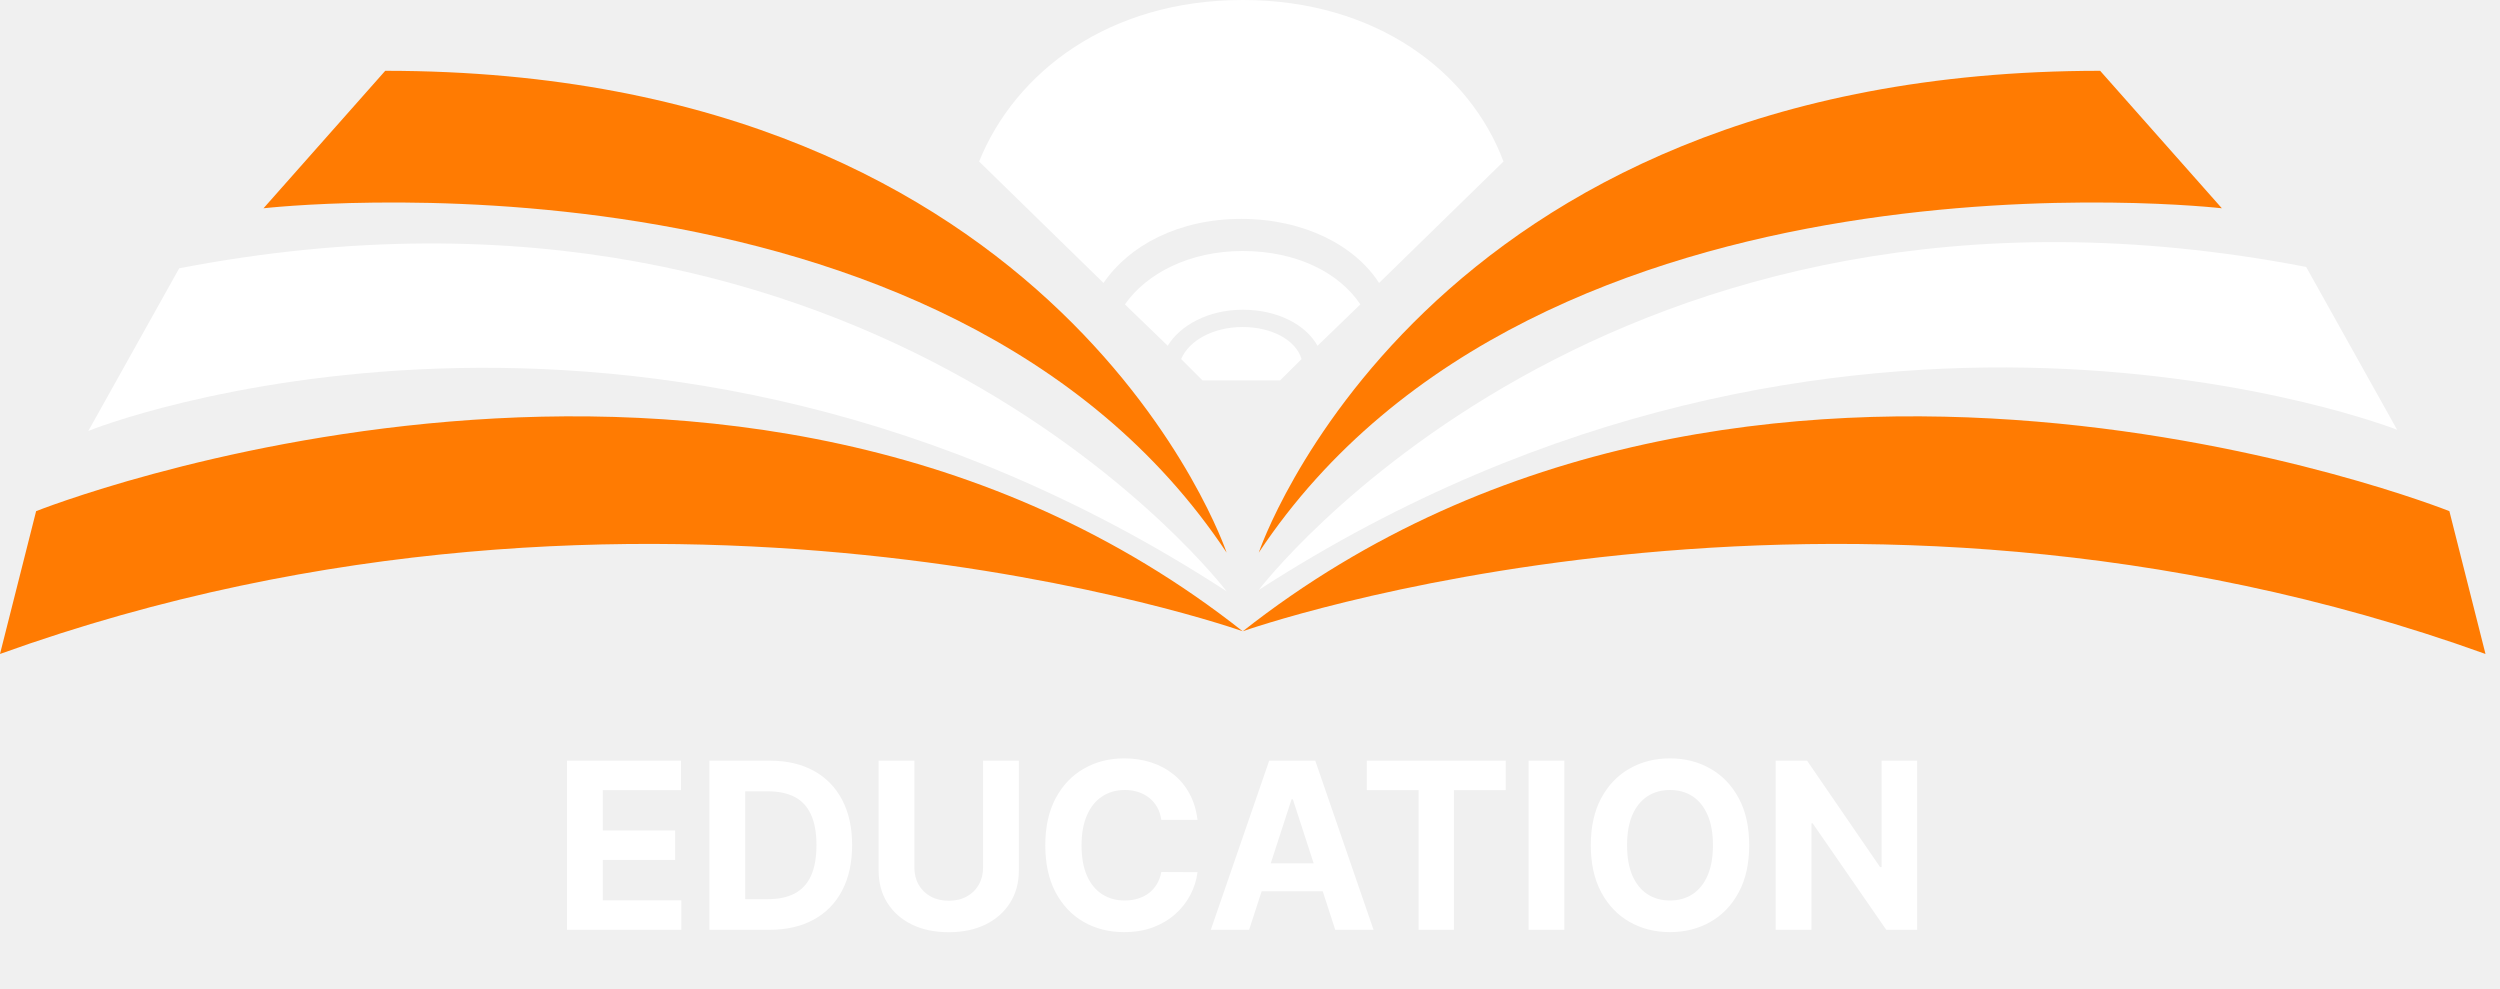
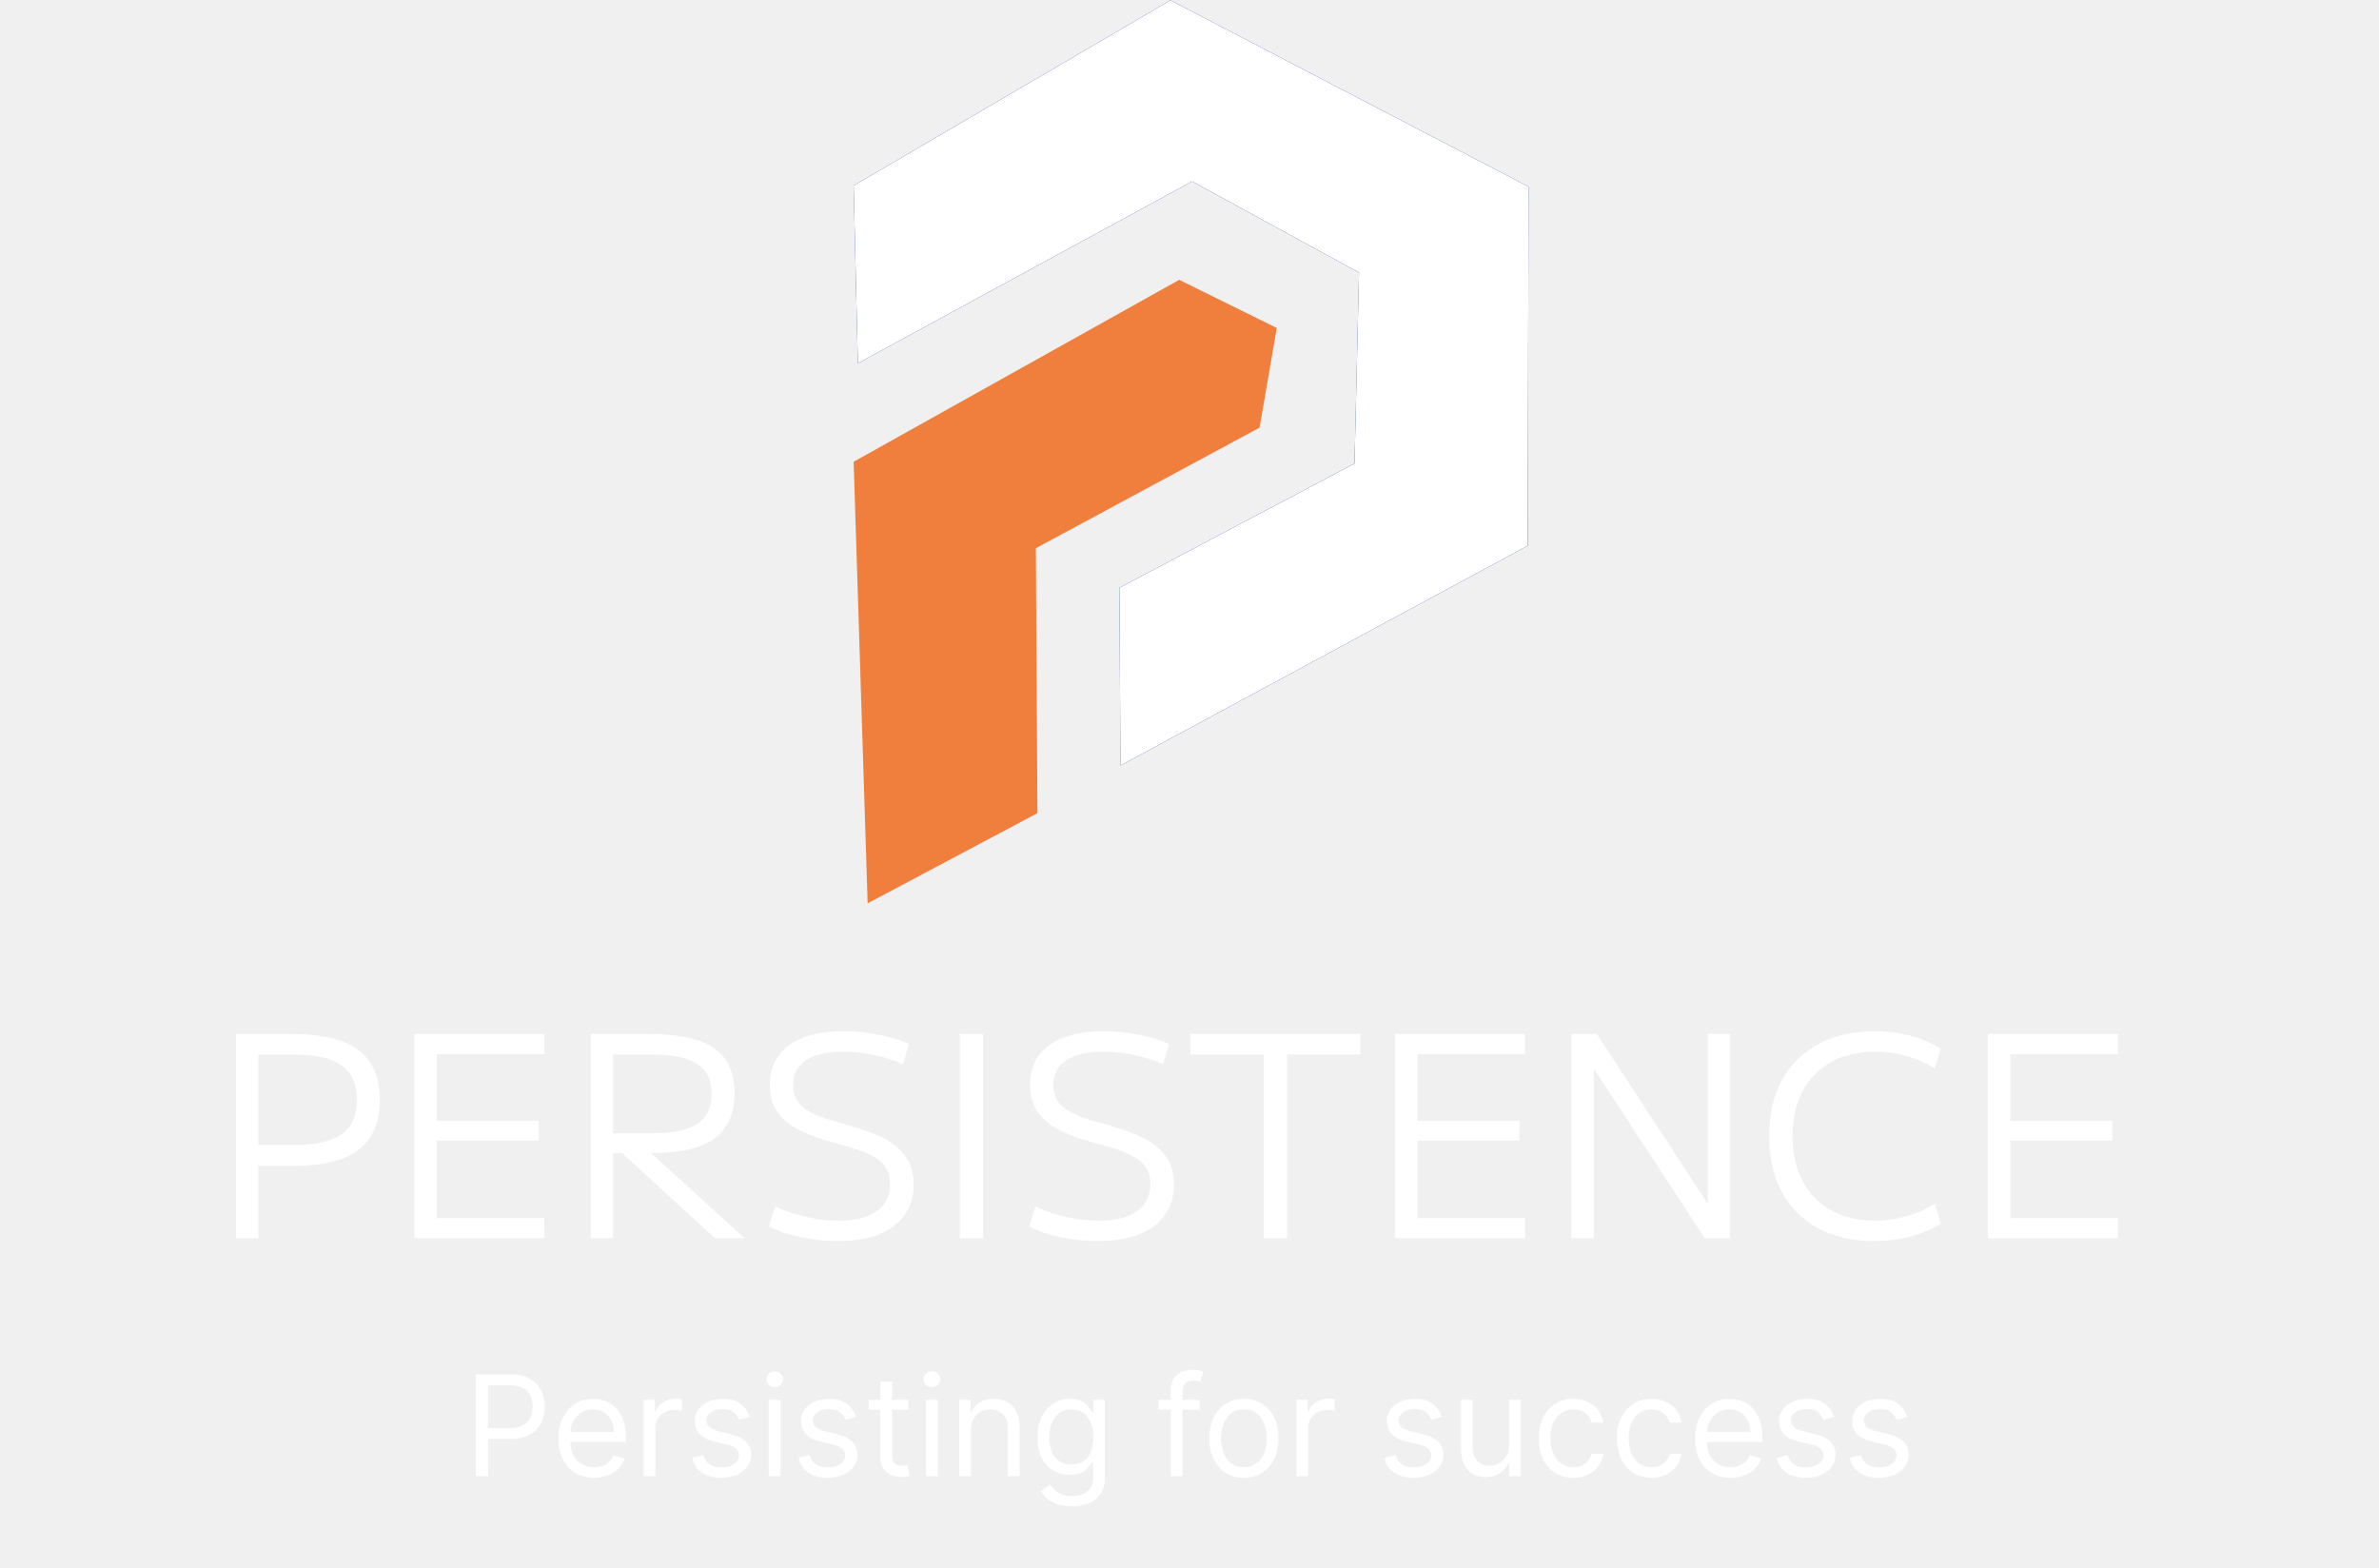
- <svg xmlns="http://www.w3.org/2000/svg" width="172" height="68" viewBox="0 0 172 68" fill="none">
-   <path d="M39.011 63.971V52.335H46.852V54.363H41.472V57.136H46.449V59.164H41.472V61.943H46.875V63.971H39.011ZM52.933 63.971H48.808V52.335H52.967C54.138 52.335 55.145 52.568 55.99 53.034C56.835 53.496 57.484 54.161 57.939 55.028C58.397 55.895 58.626 56.933 58.626 58.142C58.626 59.354 58.397 60.395 57.939 61.267C57.484 62.138 56.831 62.806 55.979 63.272C55.13 63.738 54.115 63.971 52.933 63.971ZM51.269 61.863H52.831C53.558 61.863 54.17 61.734 54.666 61.477C55.166 61.215 55.541 60.812 55.791 60.267C56.045 59.717 56.172 59.009 56.172 58.142C56.172 57.282 56.045 56.579 55.791 56.034C55.541 55.488 55.168 55.087 54.672 54.829C54.176 54.572 53.564 54.443 52.837 54.443H51.269V61.863ZM67.636 52.335H70.097V59.892C70.097 60.74 69.894 61.483 69.489 62.119C69.087 62.755 68.525 63.252 67.801 63.608C67.078 63.96 66.235 64.136 65.273 64.136C64.307 64.136 63.462 63.96 62.739 63.608C62.015 63.252 61.453 62.755 61.051 62.119C60.65 61.483 60.449 60.74 60.449 59.892V52.335H62.909V59.681C62.909 60.125 63.006 60.519 63.199 60.863C63.396 61.208 63.672 61.479 64.028 61.676C64.385 61.873 64.799 61.971 65.273 61.971C65.75 61.971 66.165 61.873 66.517 61.676C66.873 61.479 67.148 61.208 67.341 60.863C67.538 60.519 67.636 60.125 67.636 59.681V52.335ZM82.388 56.409H79.899C79.854 56.087 79.761 55.801 79.621 55.551C79.481 55.297 79.301 55.081 79.081 54.903C78.861 54.725 78.608 54.589 78.32 54.494C78.035 54.399 77.727 54.352 77.394 54.352C76.791 54.352 76.267 54.502 75.82 54.801C75.373 55.096 75.026 55.528 74.78 56.096C74.534 56.661 74.41 57.346 74.41 58.153C74.41 58.983 74.534 59.679 74.78 60.244C75.03 60.808 75.378 61.234 75.825 61.522C76.272 61.81 76.789 61.954 77.376 61.954C77.706 61.954 78.011 61.911 78.291 61.824C78.575 61.736 78.827 61.609 79.047 61.443C79.267 61.272 79.448 61.066 79.592 60.824C79.74 60.581 79.842 60.304 79.899 59.994L82.388 60.005C82.323 60.539 82.162 61.054 81.905 61.551C81.651 62.043 81.308 62.484 80.876 62.875C80.448 63.261 79.937 63.568 79.342 63.795C78.751 64.019 78.083 64.13 77.337 64.13C76.299 64.13 75.371 63.895 74.553 63.426C73.738 62.956 73.094 62.276 72.621 61.386C72.151 60.496 71.916 59.418 71.916 58.153C71.916 56.884 72.155 55.804 72.632 54.914C73.109 54.024 73.757 53.346 74.575 52.88C75.394 52.411 76.314 52.176 77.337 52.176C78.011 52.176 78.636 52.27 79.212 52.46C79.791 52.649 80.305 52.926 80.751 53.289C81.198 53.649 81.562 54.09 81.842 54.613C82.126 55.136 82.308 55.734 82.388 56.409ZM85.939 63.971H83.303L87.32 52.335H90.49L94.501 63.971H91.865L88.95 54.994H88.859L85.939 63.971ZM85.774 59.397H92.001V61.318H85.774V59.397ZM94.037 54.363V52.335H103.594V54.363H100.031V63.971H97.599V54.363H94.037ZM107.628 52.335V63.971H105.168V52.335H107.628ZM120.345 58.153C120.345 59.422 120.105 60.502 119.624 61.392C119.146 62.282 118.495 62.962 117.669 63.431C116.847 63.897 115.923 64.13 114.896 64.13C113.862 64.13 112.934 63.895 112.112 63.426C111.29 62.956 110.641 62.276 110.163 61.386C109.686 60.496 109.447 59.418 109.447 58.153C109.447 56.884 109.686 55.804 110.163 54.914C110.641 54.024 111.29 53.346 112.112 52.88C112.934 52.411 113.862 52.176 114.896 52.176C115.923 52.176 116.847 52.411 117.669 52.88C118.495 53.346 119.146 54.024 119.624 54.914C120.105 55.804 120.345 56.884 120.345 58.153ZM117.851 58.153C117.851 57.331 117.728 56.638 117.482 56.074C117.239 55.509 116.896 55.081 116.453 54.789C116.01 54.498 115.491 54.352 114.896 54.352C114.302 54.352 113.783 54.498 113.339 54.789C112.896 55.081 112.552 55.509 112.305 56.074C112.063 56.638 111.942 57.331 111.942 58.153C111.942 58.975 112.063 59.668 112.305 60.233C112.552 60.797 112.896 61.225 113.339 61.517C113.783 61.808 114.302 61.954 114.896 61.954C115.491 61.954 116.01 61.808 116.453 61.517C116.896 61.225 117.239 60.797 117.482 60.233C117.728 59.668 117.851 58.975 117.851 58.153ZM131.901 52.335V63.971H129.776L124.713 56.647H124.628V63.971H122.168V52.335H124.327L129.349 59.653H129.452V52.335H131.901Z" fill="white" />
-   <path d="M168.517 35.167C168.517 35.167 120.384 15.974 85.504 43.431C85.504 43.431 126.366 28.922 171.002 44.993L168.517 35.167Z" fill="#FF7B02" />
-   <path d="M164.921 29.568L158.663 18.365C110.53 9.09 86.602 40.588 86.602 40.588C126.82 14.6 164.921 29.568 164.921 29.568Z" fill="white" />
-   <path d="M152.865 14.33L144.49 4.871C97.737 4.871 86.602 38.022 86.602 38.022C105.928 8.912 152.865 14.33 152.865 14.33Z" fill="#FF7B02" />
-   <path d="M2.485 35.167L0 44.993C44.636 28.922 85.498 43.431 85.498 43.431C50.71 15.974 2.485 35.167 2.485 35.167Z" fill="#FF7B02" />
-   <path d="M84.39 40.682C84.39 40.682 60.461 9.184 12.329 18.459L6.07 29.662C6.07 29.57 44.264 14.602 84.39 40.682Z" fill="white" />
-   <path d="M84.392 38.022C84.392 38.022 73.256 4.871 26.504 4.871L18.129 14.33C18.129 14.33 65.065 8.912 84.392 38.022Z" fill="#FF7B02" />
-   <path d="M85.493 17.269C81.812 17.269 78.867 18.83 77.394 20.942L80.34 23.789C81.168 22.412 83.1 21.31 85.493 21.31C87.886 21.31 89.819 22.32 90.647 23.789L93.592 20.942C92.12 18.738 89.175 17.269 85.493 17.269Z" fill="white" />
-   <path d="M85.494 0C76.29 0 69.848 4.959 67.363 11.112L75.922 19.468C77.671 16.897 81.076 15.06 85.402 15.06C89.727 15.06 93.224 16.897 94.881 19.468L103.44 11.112C101.139 4.959 94.697 0 85.494 0Z" fill="white" />
-   <path d="M85.495 22.499C83.471 22.499 81.814 23.418 81.262 24.703L82.734 26.172H83.194H87.612H88.072L89.545 24.703C89.177 23.418 87.52 22.499 85.495 22.499Z" fill="white" />
+ <svg xmlns="http://www.w3.org/2000/svg" width="340" height="224" viewBox="0 0 340 224" fill="none">
+   <path d="M67.992 211V196.455H72.907C74.048 196.455 74.981 196.661 75.705 197.072C76.434 197.48 76.974 198.031 77.324 198.727C77.675 199.423 77.85 200.2 77.85 201.057C77.85 201.914 77.675 202.693 77.324 203.393C76.979 204.094 76.444 204.653 75.719 205.07C74.995 205.482 74.067 205.688 72.935 205.688H69.412V204.125H72.878C73.659 204.125 74.287 203.99 74.76 203.72C75.234 203.45 75.577 203.086 75.79 202.626C76.008 202.162 76.117 201.639 76.117 201.057C76.117 200.474 76.008 199.954 75.79 199.494C75.577 199.035 75.231 198.675 74.753 198.415C74.275 198.15 73.641 198.017 72.85 198.017H69.753V211H67.992ZM84.916 211.227C83.865 211.227 82.959 210.995 82.196 210.531C81.439 210.062 80.854 209.409 80.442 208.571C80.035 207.728 79.831 206.748 79.831 205.631C79.831 204.513 80.035 203.528 80.442 202.676C80.854 201.819 81.427 201.152 82.161 200.673C82.9 200.19 83.761 199.949 84.746 199.949C85.314 199.949 85.875 200.044 86.429 200.233C86.983 200.422 87.488 200.73 87.942 201.156C88.397 201.578 88.759 202.136 89.029 202.832C89.299 203.528 89.434 204.385 89.434 205.403V206.114H81.025V204.665H87.729C87.729 204.049 87.606 203.5 87.36 203.017C87.118 202.534 86.773 202.153 86.323 201.874C85.878 201.594 85.352 201.455 84.746 201.455C84.079 201.455 83.501 201.62 83.013 201.952C82.53 202.278 82.159 202.705 81.898 203.23C81.638 203.756 81.507 204.319 81.507 204.92V205.886C81.507 206.71 81.65 207.409 81.934 207.982C82.222 208.55 82.623 208.983 83.134 209.281C83.645 209.575 84.24 209.722 84.916 209.722C85.357 209.722 85.755 209.66 86.11 209.537C86.47 209.409 86.78 209.22 87.04 208.969C87.3 208.713 87.502 208.396 87.644 208.017L89.263 208.472C89.093 209.021 88.806 209.504 88.404 209.92C88.001 210.332 87.504 210.654 86.912 210.886C86.32 211.114 85.655 211.227 84.916 211.227ZM91.983 211V200.091H93.603V201.739H93.716C93.915 201.199 94.275 200.761 94.796 200.425C95.317 200.089 95.904 199.92 96.557 199.92C96.68 199.92 96.834 199.923 97.019 199.928C97.204 199.932 97.343 199.939 97.438 199.949V201.653C97.381 201.639 97.251 201.618 97.047 201.589C96.848 201.556 96.638 201.54 96.415 201.54C95.885 201.54 95.411 201.651 94.995 201.874C94.583 202.091 94.256 202.394 94.015 202.783C93.778 203.166 93.659 203.604 93.659 204.097V211H91.983ZM107.152 202.534L105.646 202.96C105.552 202.709 105.412 202.465 105.227 202.229C105.047 201.987 104.801 201.788 104.489 201.632C104.176 201.476 103.776 201.398 103.288 201.398C102.621 201.398 102.064 201.552 101.619 201.859C101.179 202.162 100.959 202.548 100.959 203.017C100.959 203.434 101.11 203.763 101.413 204.004C101.716 204.246 102.19 204.447 102.834 204.608L104.453 205.006C105.429 205.242 106.155 205.605 106.634 206.092C107.112 206.575 107.351 207.198 107.351 207.96C107.351 208.585 107.171 209.144 106.811 209.636C106.456 210.129 105.959 210.517 105.32 210.801C104.68 211.085 103.937 211.227 103.089 211.227C101.977 211.227 101.056 210.986 100.327 210.503C99.597 210.02 99.136 209.314 98.942 208.386L100.533 207.989C100.684 208.576 100.971 209.016 101.392 209.31C101.818 209.603 102.375 209.75 103.061 209.75C103.842 209.75 104.463 209.584 104.922 209.253C105.386 208.917 105.618 208.514 105.618 208.045C105.618 207.667 105.485 207.349 105.22 207.094C104.955 206.833 104.548 206.639 103.999 206.511L102.18 206.085C101.181 205.848 100.447 205.482 99.979 204.984C99.515 204.482 99.283 203.855 99.283 203.102C99.283 202.487 99.456 201.942 99.801 201.469C100.152 200.995 100.627 200.624 101.229 200.354C101.835 200.084 102.521 199.949 103.288 199.949C104.368 199.949 105.215 200.186 105.831 200.659C106.451 201.133 106.892 201.758 107.152 202.534ZM109.874 211V200.091H111.55V211H109.874ZM110.726 198.273C110.4 198.273 110.118 198.161 109.881 197.939C109.649 197.716 109.533 197.449 109.533 197.136C109.533 196.824 109.649 196.556 109.881 196.334C110.118 196.111 110.4 196 110.726 196C111.053 196 111.332 196.111 111.564 196.334C111.801 196.556 111.919 196.824 111.919 197.136C111.919 197.449 111.801 197.716 111.564 197.939C111.332 198.161 111.053 198.273 110.726 198.273ZM122.347 202.534L120.842 202.96C120.747 202.709 120.607 202.465 120.423 202.229C120.243 201.987 119.996 201.788 119.684 201.632C119.371 201.476 118.971 201.398 118.484 201.398C117.816 201.398 117.26 201.552 116.815 201.859C116.374 202.162 116.154 202.548 116.154 203.017C116.154 203.434 116.306 203.763 116.609 204.004C116.912 204.246 117.385 204.447 118.029 204.608L119.648 205.006C120.624 205.242 121.351 205.605 121.829 206.092C122.307 206.575 122.546 207.198 122.546 207.96C122.546 208.585 122.366 209.144 122.006 209.636C121.651 210.129 121.154 210.517 120.515 210.801C119.876 211.085 119.132 211.227 118.285 211.227C117.172 211.227 116.251 210.986 115.522 210.503C114.793 210.02 114.331 209.314 114.137 208.386L115.728 207.989C115.879 208.576 116.166 209.016 116.587 209.31C117.013 209.603 117.57 209.75 118.256 209.75C119.038 209.75 119.658 209.584 120.117 209.253C120.581 208.917 120.813 208.514 120.813 208.045C120.813 207.667 120.681 207.349 120.415 207.094C120.15 206.833 119.743 206.639 119.194 206.511L117.376 206.085C116.377 205.848 115.643 205.482 115.174 204.984C114.71 204.482 114.478 203.855 114.478 203.102C114.478 202.487 114.651 201.942 114.996 201.469C115.347 200.995 115.823 200.624 116.424 200.354C117.03 200.084 117.717 199.949 118.484 199.949C119.563 199.949 120.411 200.186 121.026 200.659C121.647 201.133 122.087 201.758 122.347 202.534ZM129.814 200.091V201.511H124.16V200.091H129.814ZM125.808 197.477H127.484V207.875C127.484 208.348 127.553 208.704 127.69 208.94C127.832 209.172 128.012 209.329 128.23 209.409C128.452 209.485 128.687 209.523 128.933 209.523C129.118 209.523 129.269 209.513 129.387 209.494C129.506 209.471 129.6 209.452 129.672 209.438L130.012 210.943C129.899 210.986 129.74 211.028 129.537 211.071C129.333 211.118 129.075 211.142 128.762 211.142C128.289 211.142 127.825 211.04 127.37 210.837C126.921 210.633 126.547 210.323 126.248 209.906C125.955 209.49 125.808 208.964 125.808 208.33V197.477ZM132.335 211V200.091H134.011V211H132.335ZM133.187 198.273C132.86 198.273 132.579 198.161 132.342 197.939C132.11 197.716 131.994 197.449 131.994 197.136C131.994 196.824 132.11 196.556 132.342 196.334C132.579 196.111 132.86 196 133.187 196C133.514 196 133.793 196.111 134.025 196.334C134.262 196.556 134.38 196.824 134.38 197.136C134.38 197.449 134.262 197.716 134.025 197.939C133.793 198.161 133.514 198.273 133.187 198.273ZM138.757 204.438V211H137.081V200.091H138.7V201.795H138.842C139.098 201.241 139.486 200.796 140.007 200.46C140.528 200.119 141.2 199.949 142.024 199.949C142.763 199.949 143.409 200.1 143.963 200.403C144.517 200.702 144.948 201.156 145.256 201.767C145.563 202.373 145.717 203.14 145.717 204.068V211H144.041V204.182C144.041 203.325 143.819 202.657 143.374 202.179C142.929 201.696 142.318 201.455 141.541 201.455C141.006 201.455 140.528 201.571 140.107 201.803C139.69 202.035 139.361 202.373 139.119 202.818C138.878 203.263 138.757 203.803 138.757 204.438ZM153.184 215.318C152.374 215.318 151.678 215.214 151.096 215.006C150.513 214.802 150.028 214.532 149.64 214.196C149.256 213.865 148.951 213.509 148.723 213.131L150.059 212.193C150.21 212.392 150.402 212.619 150.634 212.875C150.866 213.135 151.183 213.36 151.586 213.55C151.993 213.744 152.525 213.841 153.184 213.841C154.064 213.841 154.791 213.628 155.364 213.202C155.937 212.776 156.223 212.108 156.223 211.199V208.983H156.081C155.958 209.182 155.783 209.428 155.556 209.722C155.333 210.01 155.011 210.268 154.59 210.496C154.173 210.718 153.61 210.83 152.9 210.83C152.019 210.83 151.228 210.621 150.527 210.205C149.831 209.788 149.28 209.182 148.873 208.386C148.47 207.591 148.269 206.625 148.269 205.489C148.269 204.371 148.465 203.398 148.858 202.57C149.251 201.736 149.798 201.092 150.499 200.638C151.2 200.179 152.009 199.949 152.928 199.949C153.638 199.949 154.202 200.067 154.618 200.304C155.04 200.536 155.362 200.801 155.584 201.099C155.811 201.393 155.987 201.634 156.11 201.824H156.28V200.091H157.9V211.312C157.9 212.25 157.686 213.012 157.26 213.599C156.839 214.191 156.271 214.625 155.556 214.899C154.846 215.179 154.055 215.318 153.184 215.318ZM153.127 209.324C153.799 209.324 154.367 209.17 154.831 208.862C155.295 208.554 155.648 208.112 155.89 207.534C156.131 206.956 156.252 206.265 156.252 205.46C156.252 204.674 156.133 203.981 155.897 203.379C155.66 202.778 155.31 202.307 154.846 201.966C154.382 201.625 153.809 201.455 153.127 201.455C152.417 201.455 151.825 201.634 151.351 201.994C150.882 202.354 150.53 202.837 150.293 203.443C150.061 204.049 149.945 204.722 149.945 205.46C149.945 206.218 150.063 206.888 150.3 207.47C150.542 208.048 150.897 208.502 151.365 208.834C151.839 209.161 152.426 209.324 153.127 209.324ZM171.451 200.091V201.511H165.57V200.091H171.451ZM167.331 211V198.585C167.331 197.96 167.478 197.439 167.772 197.023C168.065 196.606 168.446 196.294 168.915 196.085C169.384 195.877 169.879 195.773 170.4 195.773C170.811 195.773 171.148 195.806 171.408 195.872C171.668 195.938 171.863 196 171.99 196.057L171.507 197.506C171.422 197.477 171.304 197.442 171.152 197.399C171.006 197.357 170.811 197.335 170.57 197.335C170.016 197.335 169.616 197.475 169.37 197.754C169.128 198.034 169.007 198.443 169.007 198.983V211H167.331ZM177.782 211.227C176.797 211.227 175.933 210.993 175.19 210.524C174.451 210.055 173.874 209.4 173.457 208.557C173.045 207.714 172.839 206.729 172.839 205.602C172.839 204.466 173.045 203.474 173.457 202.626C173.874 201.779 174.451 201.121 175.19 200.652C175.933 200.183 176.797 199.949 177.782 199.949C178.767 199.949 179.629 200.183 180.368 200.652C181.111 201.121 181.689 201.779 182.1 202.626C182.517 203.474 182.725 204.466 182.725 205.602C182.725 206.729 182.517 207.714 182.1 208.557C181.689 209.4 181.111 210.055 180.368 210.524C179.629 210.993 178.767 211.227 177.782 211.227ZM177.782 209.722C178.53 209.722 179.146 209.53 179.629 209.146C180.112 208.763 180.469 208.259 180.701 207.634C180.933 207.009 181.049 206.331 181.049 205.602C181.049 204.873 180.933 204.194 180.701 203.564C180.469 202.934 180.112 202.425 179.629 202.037C179.146 201.649 178.53 201.455 177.782 201.455C177.034 201.455 176.419 201.649 175.936 202.037C175.453 202.425 175.095 202.934 174.863 203.564C174.631 204.194 174.515 204.873 174.515 205.602C174.515 206.331 174.631 207.009 174.863 207.634C175.095 208.259 175.453 208.763 175.936 209.146C176.419 209.53 177.034 209.722 177.782 209.722ZM185.284 211V200.091H186.903V201.739H187.017C187.216 201.199 187.576 200.761 188.097 200.425C188.617 200.089 189.205 199.92 189.858 199.92C189.981 199.92 190.135 199.923 190.32 199.928C190.504 199.932 190.644 199.939 190.739 199.949V201.653C190.682 201.639 190.552 201.618 190.348 201.589C190.149 201.556 189.938 201.54 189.716 201.54C189.186 201.54 188.712 201.651 188.295 201.874C187.884 202.091 187.557 202.394 187.315 202.783C187.079 203.166 186.96 203.604 186.96 204.097V211H185.284ZM206.078 202.534L204.572 202.96C204.477 202.709 204.338 202.465 204.153 202.229C203.973 201.987 203.727 201.788 203.414 201.632C203.102 201.476 202.702 201.398 202.214 201.398C201.547 201.398 200.99 201.552 200.545 201.859C200.105 202.162 199.885 202.548 199.885 203.017C199.885 203.434 200.036 203.763 200.339 204.004C200.642 204.246 201.116 204.447 201.76 204.608L203.379 205.006C204.354 205.242 205.081 205.605 205.559 206.092C206.038 206.575 206.277 207.198 206.277 207.96C206.277 208.585 206.097 209.144 205.737 209.636C205.382 210.129 204.885 210.517 204.245 210.801C203.606 211.085 202.863 211.227 202.015 211.227C200.903 211.227 199.982 210.986 199.252 210.503C198.523 210.02 198.062 209.314 197.868 208.386L199.458 207.989C199.61 208.576 199.896 209.016 200.318 209.31C200.744 209.603 201.3 209.75 201.987 209.75C202.768 209.75 203.388 209.584 203.848 209.253C204.312 208.917 204.544 208.514 204.544 208.045C204.544 207.667 204.411 207.349 204.146 207.094C203.881 206.833 203.474 206.639 202.924 206.511L201.106 206.085C200.107 205.848 199.373 205.482 198.904 204.984C198.44 204.482 198.208 203.855 198.208 203.102C198.208 202.487 198.381 201.942 198.727 201.469C199.077 200.995 199.553 200.624 200.154 200.354C200.761 200.084 201.447 199.949 202.214 199.949C203.294 199.949 204.141 200.186 204.757 200.659C205.377 201.133 205.817 201.758 206.078 202.534ZM215.675 206.54V200.091H217.351V211H215.675V209.153H215.561C215.305 209.707 214.908 210.179 214.368 210.567C213.828 210.95 213.146 211.142 212.322 211.142C211.641 211.142 211.035 210.993 210.504 210.695C209.974 210.392 209.557 209.937 209.254 209.331C208.951 208.72 208.8 207.951 208.8 207.023V200.091H210.476V206.909C210.476 207.705 210.698 208.339 211.143 208.812C211.593 209.286 212.166 209.523 212.862 209.523C213.279 209.523 213.703 209.416 214.134 209.203C214.569 208.99 214.934 208.663 215.227 208.223C215.526 207.783 215.675 207.222 215.675 206.54ZM224.853 211.227C223.83 211.227 222.949 210.986 222.211 210.503C221.472 210.02 220.904 209.355 220.506 208.507C220.108 207.66 219.909 206.691 219.909 205.602C219.909 204.494 220.113 203.517 220.52 202.669C220.932 201.817 221.505 201.152 222.239 200.673C222.978 200.19 223.839 199.949 224.824 199.949C225.591 199.949 226.283 200.091 226.898 200.375C227.514 200.659 228.018 201.057 228.411 201.568C228.804 202.08 229.048 202.676 229.142 203.358H227.466C227.338 202.861 227.054 202.42 226.614 202.037C226.178 201.649 225.591 201.455 224.853 201.455C224.199 201.455 223.626 201.625 223.134 201.966C222.646 202.302 222.265 202.778 221.99 203.393C221.721 204.004 221.586 204.722 221.586 205.545C221.586 206.388 221.718 207.122 221.983 207.747C222.253 208.372 222.632 208.857 223.12 209.203C223.612 209.549 224.19 209.722 224.853 209.722C225.288 209.722 225.684 209.646 226.039 209.494C226.394 209.343 226.694 209.125 226.941 208.841C227.187 208.557 227.362 208.216 227.466 207.818H229.142C229.048 208.462 228.813 209.042 228.439 209.558C228.07 210.07 227.58 210.477 226.969 210.78C226.363 211.078 225.658 211.227 224.853 211.227ZM236.025 211.227C235.002 211.227 234.121 210.986 233.382 210.503C232.644 210.02 232.076 209.355 231.678 208.507C231.28 207.66 231.081 206.691 231.081 205.602C231.081 204.494 231.285 203.517 231.692 202.669C232.104 201.817 232.677 201.152 233.411 200.673C234.15 200.19 235.011 199.949 235.996 199.949C236.763 199.949 237.454 200.091 238.07 200.375C238.685 200.659 239.19 201.057 239.583 201.568C239.976 202.08 240.22 202.676 240.314 203.358H238.638C238.51 202.861 238.226 202.42 237.786 202.037C237.35 201.649 236.763 201.455 236.025 201.455C235.371 201.455 234.798 201.625 234.306 201.966C233.818 202.302 233.437 202.778 233.162 203.393C232.892 204.004 232.757 204.722 232.757 205.545C232.757 206.388 232.89 207.122 233.155 207.747C233.425 208.372 233.804 208.857 234.292 209.203C234.784 209.549 235.362 209.722 236.025 209.722C236.46 209.722 236.855 209.646 237.211 209.494C237.566 209.343 237.866 209.125 238.113 208.841C238.359 208.557 238.534 208.216 238.638 207.818H240.314C240.22 208.462 239.985 209.042 239.611 209.558C239.242 210.07 238.752 210.477 238.141 210.78C237.535 211.078 236.829 211.227 236.025 211.227ZM247.338 211.227C246.287 211.227 245.381 210.995 244.618 210.531C243.861 210.062 243.276 209.409 242.864 208.571C242.457 207.728 242.253 206.748 242.253 205.631C242.253 204.513 242.457 203.528 242.864 202.676C243.276 201.819 243.849 201.152 244.583 200.673C245.321 200.19 246.183 199.949 247.168 199.949C247.736 199.949 248.297 200.044 248.851 200.233C249.405 200.422 249.909 200.73 250.364 201.156C250.819 201.578 251.181 202.136 251.451 202.832C251.721 203.528 251.855 204.385 251.855 205.403V206.114H243.446V204.665H250.151C250.151 204.049 250.028 203.5 249.782 203.017C249.54 202.534 249.194 202.153 248.745 201.874C248.3 201.594 247.774 201.455 247.168 201.455C246.5 201.455 245.923 201.62 245.435 201.952C244.952 202.278 244.58 202.705 244.32 203.23C244.06 203.756 243.929 204.319 243.929 204.92V205.886C243.929 206.71 244.071 207.409 244.355 207.982C244.644 208.55 245.044 208.983 245.556 209.281C246.067 209.575 246.661 209.722 247.338 209.722C247.779 209.722 248.176 209.66 248.532 209.537C248.891 209.409 249.202 209.22 249.462 208.969C249.722 208.713 249.924 208.396 250.066 208.017L251.685 208.472C251.515 209.021 251.228 209.504 250.826 209.92C250.423 210.332 249.926 210.654 249.334 210.886C248.742 211.114 248.077 211.227 247.338 211.227ZM262.132 202.534L260.627 202.96C260.532 202.709 260.392 202.465 260.208 202.229C260.028 201.987 259.782 201.788 259.469 201.632C259.157 201.476 258.757 201.398 258.269 201.398C257.601 201.398 257.045 201.552 256.6 201.859C256.159 202.162 255.939 202.548 255.939 203.017C255.939 203.434 256.091 203.763 256.394 204.004C256.697 204.246 257.17 204.447 257.814 204.608L259.434 205.006C260.409 205.242 261.136 205.605 261.614 206.092C262.092 206.575 262.331 207.198 262.331 207.96C262.331 208.585 262.151 209.144 261.792 209.636C261.436 210.129 260.939 210.517 260.3 210.801C259.661 211.085 258.917 211.227 258.07 211.227C256.957 211.227 256.036 210.986 255.307 210.503C254.578 210.02 254.116 209.314 253.922 208.386L255.513 207.989C255.665 208.576 255.951 209.016 256.373 209.31C256.799 209.603 257.355 209.75 258.042 209.75C258.823 209.75 259.443 209.584 259.902 209.253C260.366 208.917 260.598 208.514 260.598 208.045C260.598 207.667 260.466 207.349 260.201 207.094C259.935 206.833 259.528 206.639 258.979 206.511L257.161 206.085C256.162 205.848 255.428 205.482 254.959 204.984C254.495 204.482 254.263 203.855 254.263 203.102C254.263 202.487 254.436 201.942 254.782 201.469C255.132 200.995 255.608 200.624 256.209 200.354C256.815 200.084 257.502 199.949 258.269 199.949C259.348 199.949 260.196 200.186 260.811 200.659C261.432 201.133 261.872 201.758 262.132 202.534ZM272.582 202.534L271.076 202.96C270.981 202.709 270.842 202.465 270.657 202.229C270.477 201.987 270.231 201.788 269.918 201.632C269.606 201.476 269.206 201.398 268.718 201.398C268.05 201.398 267.494 201.552 267.049 201.859C266.609 202.162 266.388 202.548 266.388 203.017C266.388 203.434 266.54 203.763 266.843 204.004C267.146 204.246 267.62 204.447 268.263 204.608L269.883 205.006C270.858 205.242 271.585 205.605 272.063 206.092C272.541 206.575 272.781 207.198 272.781 207.96C272.781 208.585 272.601 209.144 272.241 209.636C271.886 210.129 271.388 210.517 270.749 210.801C270.11 211.085 269.367 211.227 268.519 211.227C267.406 211.227 266.486 210.986 265.756 210.503C265.027 210.02 264.566 209.314 264.371 208.386L265.962 207.989C266.114 208.576 266.4 209.016 266.822 209.31C267.248 209.603 267.804 209.75 268.491 209.75C269.272 209.75 269.892 209.584 270.352 209.253C270.816 208.917 271.048 208.514 271.048 208.045C271.048 207.667 270.915 207.349 270.65 207.094C270.385 206.833 269.978 206.639 269.428 206.511L267.61 206.085C266.611 205.848 265.877 205.482 265.408 204.984C264.944 204.482 264.712 203.855 264.712 203.102C264.712 202.487 264.885 201.942 265.231 201.469C265.581 200.995 266.057 200.624 266.658 200.354C267.264 200.084 267.951 199.949 268.718 199.949C269.798 199.949 270.645 200.186 271.261 200.659C271.881 201.133 272.321 201.758 272.582 202.534Z" fill="white" />
+   <path d="M33.72 177V147.8H41.68C46 147.8 49.173 148.56 51.2 150.08C53.253 151.6 54.28 153.973 54.28 157.2C54.28 160.4 53.28 162.773 51.28 164.32C49.307 165.867 46.24 166.64 42.08 166.64H35.32V163.68H41.76C45.013 163.68 47.36 163.173 48.8 162.16C50.267 161.147 51 159.493 51 157.2C51 154.933 50.267 153.293 48.8 152.28C47.36 151.24 45.013 150.72 41.76 150.72H36.92V177H33.72ZM59.228 177V147.8H77.788V150.68H62.428V160.2H76.988V163.04H62.428V174.12H77.788V177H59.228ZM84.423 177V147.8H92.783C97.023 147.8 100.116 148.48 102.063 149.84C104.01 151.173 104.983 153.307 104.983 156.24C104.983 159.147 104.036 161.307 102.143 162.72C100.25 164.107 97.317 164.8 93.343 164.8H86.023V162H92.943C96.037 162 98.263 161.56 99.623 160.68C101.01 159.773 101.703 158.333 101.703 156.36C101.703 154.387 101.01 152.96 99.623 152.08C98.263 151.173 96.037 150.72 92.943 150.72H87.623V177H84.423ZM102.183 177L87.543 163.56H91.663L106.423 177H102.183ZM119.702 177.4C117.942 177.4 116.169 177.213 114.382 176.84C112.622 176.467 111.129 175.96 109.902 175.32L110.782 172.44C111.609 172.84 112.529 173.2 113.542 173.52C114.582 173.813 115.649 174.053 116.742 174.24C117.835 174.4 118.889 174.48 119.902 174.48C122.249 174.48 124.049 174.027 125.302 173.12C126.582 172.213 127.222 170.933 127.222 169.28C127.222 168.347 127.022 167.573 126.622 166.96C126.249 166.32 125.702 165.8 124.982 165.4C124.262 164.973 123.395 164.6 122.382 164.28C121.395 163.96 120.315 163.64 119.142 163.32C117.862 162.973 116.675 162.587 115.582 162.16C114.489 161.707 113.515 161.173 112.662 160.56C111.835 159.92 111.182 159.16 110.702 158.28C110.249 157.373 110.022 156.293 110.022 155.04C110.022 152.587 110.942 150.707 112.782 149.4C114.622 148.067 117.209 147.4 120.542 147.4C122.249 147.4 123.942 147.573 125.622 147.92C127.329 148.24 128.755 148.68 129.902 149.24L129.022 152.12C127.902 151.587 126.582 151.16 125.062 150.84C123.542 150.493 122.022 150.32 120.502 150.32C118.182 150.32 116.409 150.733 115.182 151.56C113.955 152.387 113.342 153.56 113.342 155.08C113.342 155.96 113.529 156.693 113.902 157.28C114.275 157.867 114.795 158.36 115.462 158.76C116.155 159.16 116.955 159.52 117.862 159.84C118.795 160.133 119.835 160.44 120.982 160.76C122.315 161.133 123.555 161.547 124.702 162C125.875 162.427 126.889 162.96 127.742 163.6C128.622 164.24 129.315 165.027 129.822 165.96C130.329 166.867 130.582 167.987 130.582 169.32C130.582 171.853 129.622 173.84 127.702 175.28C125.809 176.693 123.142 177.4 119.702 177.4ZM137.167 177V147.8H140.487V177H137.167ZM156.889 177.4C155.129 177.4 153.356 177.213 151.569 176.84C149.809 176.467 148.316 175.96 147.089 175.32L147.969 172.44C148.796 172.84 149.716 173.2 150.729 173.52C151.769 173.813 152.836 174.053 153.929 174.24C155.023 174.4 156.076 174.48 157.089 174.48C159.436 174.48 161.236 174.027 162.489 173.12C163.769 172.213 164.409 170.933 164.409 169.28C164.409 168.347 164.209 167.573 163.809 166.96C163.436 166.32 162.889 165.8 162.169 165.4C161.449 164.973 160.583 164.6 159.569 164.28C158.583 163.96 157.503 163.64 156.329 163.32C155.049 162.973 153.863 162.587 152.769 162.16C151.676 161.707 150.703 161.173 149.849 160.56C149.023 159.92 148.369 159.16 147.889 158.28C147.436 157.373 147.209 156.293 147.209 155.04C147.209 152.587 148.129 150.707 149.969 149.4C151.809 148.067 154.396 147.4 157.729 147.4C159.436 147.4 161.129 147.573 162.809 147.92C164.516 148.24 165.943 148.68 167.089 149.24L166.209 152.12C165.089 151.587 163.769 151.16 162.249 150.84C160.729 150.493 159.209 150.32 157.689 150.32C155.369 150.32 153.596 150.733 152.369 151.56C151.143 152.387 150.529 153.56 150.529 155.08C150.529 155.96 150.716 156.693 151.089 157.28C151.463 157.867 151.983 158.36 152.649 158.76C153.343 159.16 154.143 159.52 155.049 159.84C155.983 160.133 157.023 160.44 158.169 160.76C159.503 161.133 160.743 161.547 161.889 162C163.063 162.427 164.076 162.96 164.929 163.6C165.809 164.24 166.503 165.027 167.009 165.96C167.516 166.867 167.769 167.987 167.769 169.32C167.769 171.853 166.809 173.84 164.889 175.28C162.996 176.693 160.329 177.4 156.889 177.4ZM180.626 177V150.72H170.146V147.8H194.426V150.72H183.946V177H180.626ZM199.384 177V147.8H217.944V150.68H202.584V160.2H217.144V163.04H202.584V174.12H217.944V177H199.384ZM224.579 177V147.8H228.219L243.979 171.92H244.059V147.8H247.259V177H243.659L227.859 152.88H227.779V177H224.579ZM267.897 177.4C264.83 177.4 262.163 176.8 259.897 175.6C257.63 174.373 255.883 172.64 254.657 170.4C253.457 168.16 252.857 165.493 252.857 162.4C252.857 159.307 253.457 156.64 254.657 154.4C255.883 152.16 257.63 150.44 259.897 149.24C262.163 148.013 264.83 147.4 267.897 147.4C271.47 147.4 274.63 148.227 277.377 149.88L276.537 152.72C273.87 151.12 271.03 150.32 268.017 150.32C265.59 150.32 263.483 150.813 261.697 151.8C259.937 152.787 258.577 154.187 257.617 156C256.657 157.787 256.177 159.92 256.177 162.4C256.177 164.853 256.657 166.987 257.617 168.8C258.577 170.613 259.937 172.013 261.697 173C263.483 173.987 265.59 174.48 268.017 174.48C270.977 174.48 273.817 173.68 276.537 172.08L277.377 174.92C274.63 176.573 271.47 177.4 267.897 177.4ZM284.111 177V147.8H302.671V150.68H287.311V160.2H301.871V163.04H287.311V174.12H302.671V177H284.111Z" fill="white" />
+   <path fill-rule="evenodd" clip-rule="evenodd" d="M122 66.003L168.526 40L182.472 46.879L180.016 61.128L148.041 78.362L148.268 116.233L124.003 129.121L122 66.003Z" fill="#F07E3D" />
+   <path fill-rule="evenodd" clip-rule="evenodd" d="M122.605 51.931L122 26.532L167.279 0.038L218.454 26.683L218.34 78.009L160.135 109.417L159.984 84.019L193.584 66.255L194.227 38.967L170.378 25.927L122.605 51.931Z" fill="#081F89" />
+   <path fill-rule="evenodd" clip-rule="evenodd" d="M122.605 51.931L122 26.532L167.279 0.038L218.454 26.683L218.34 78.009L160.135 109.417L159.984 84.019L193.584 66.255L194.227 38.967L170.378 25.927L122.605 51.931Z" fill="white" />
</svg>
